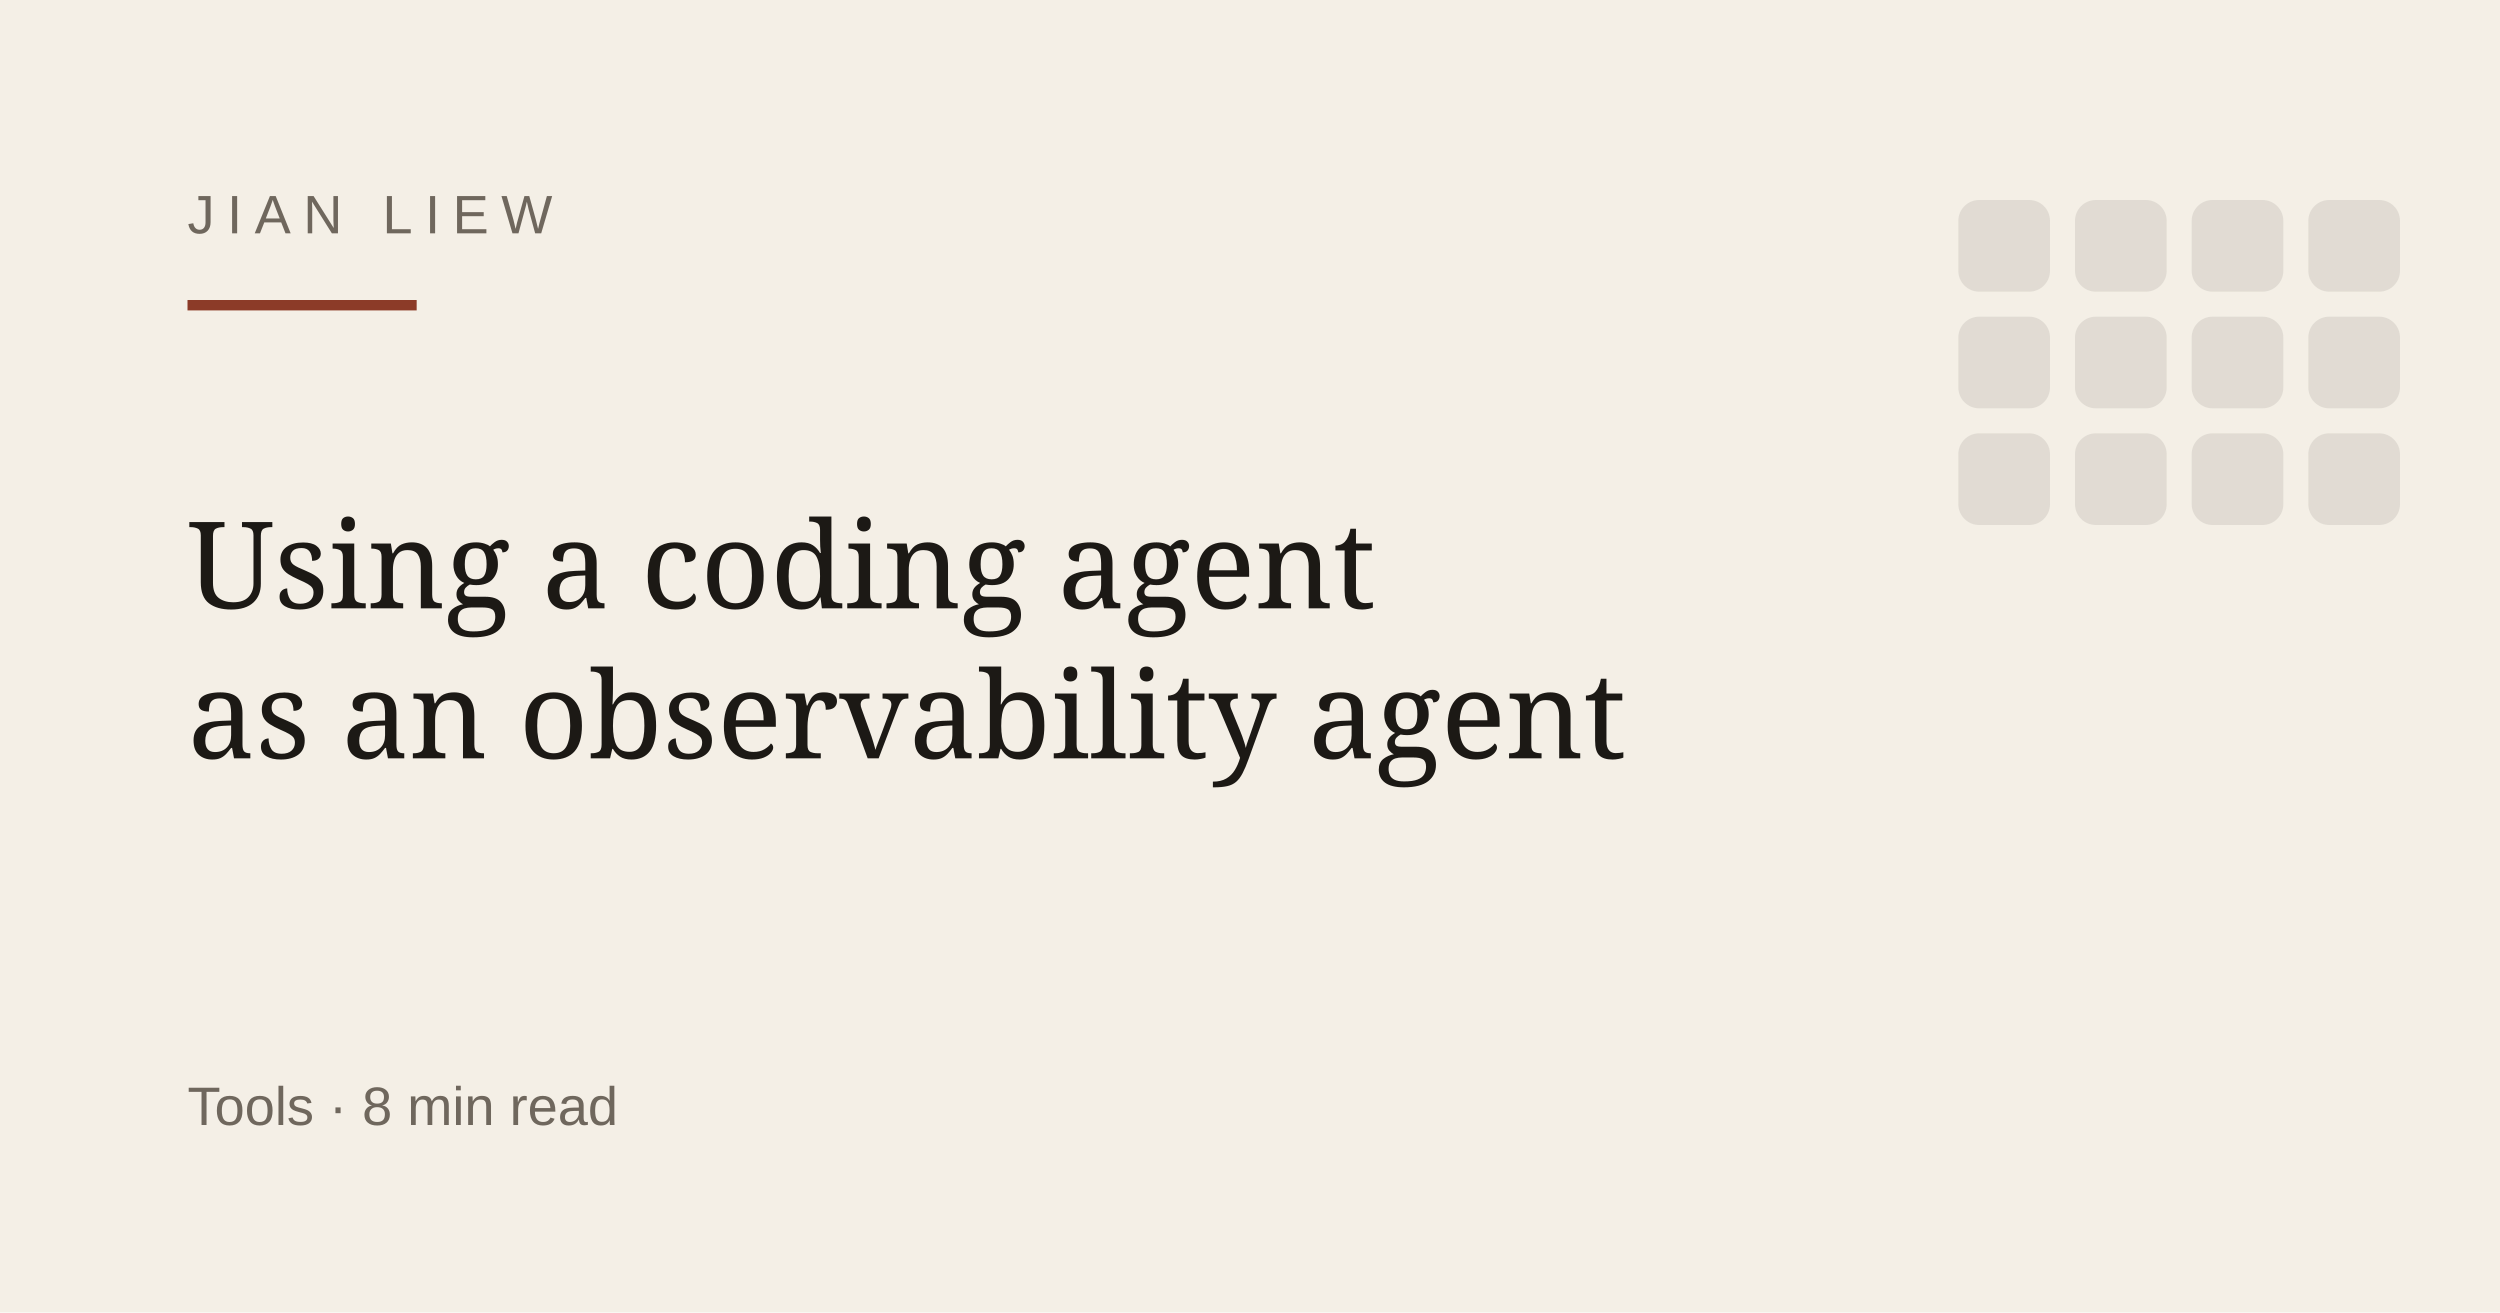
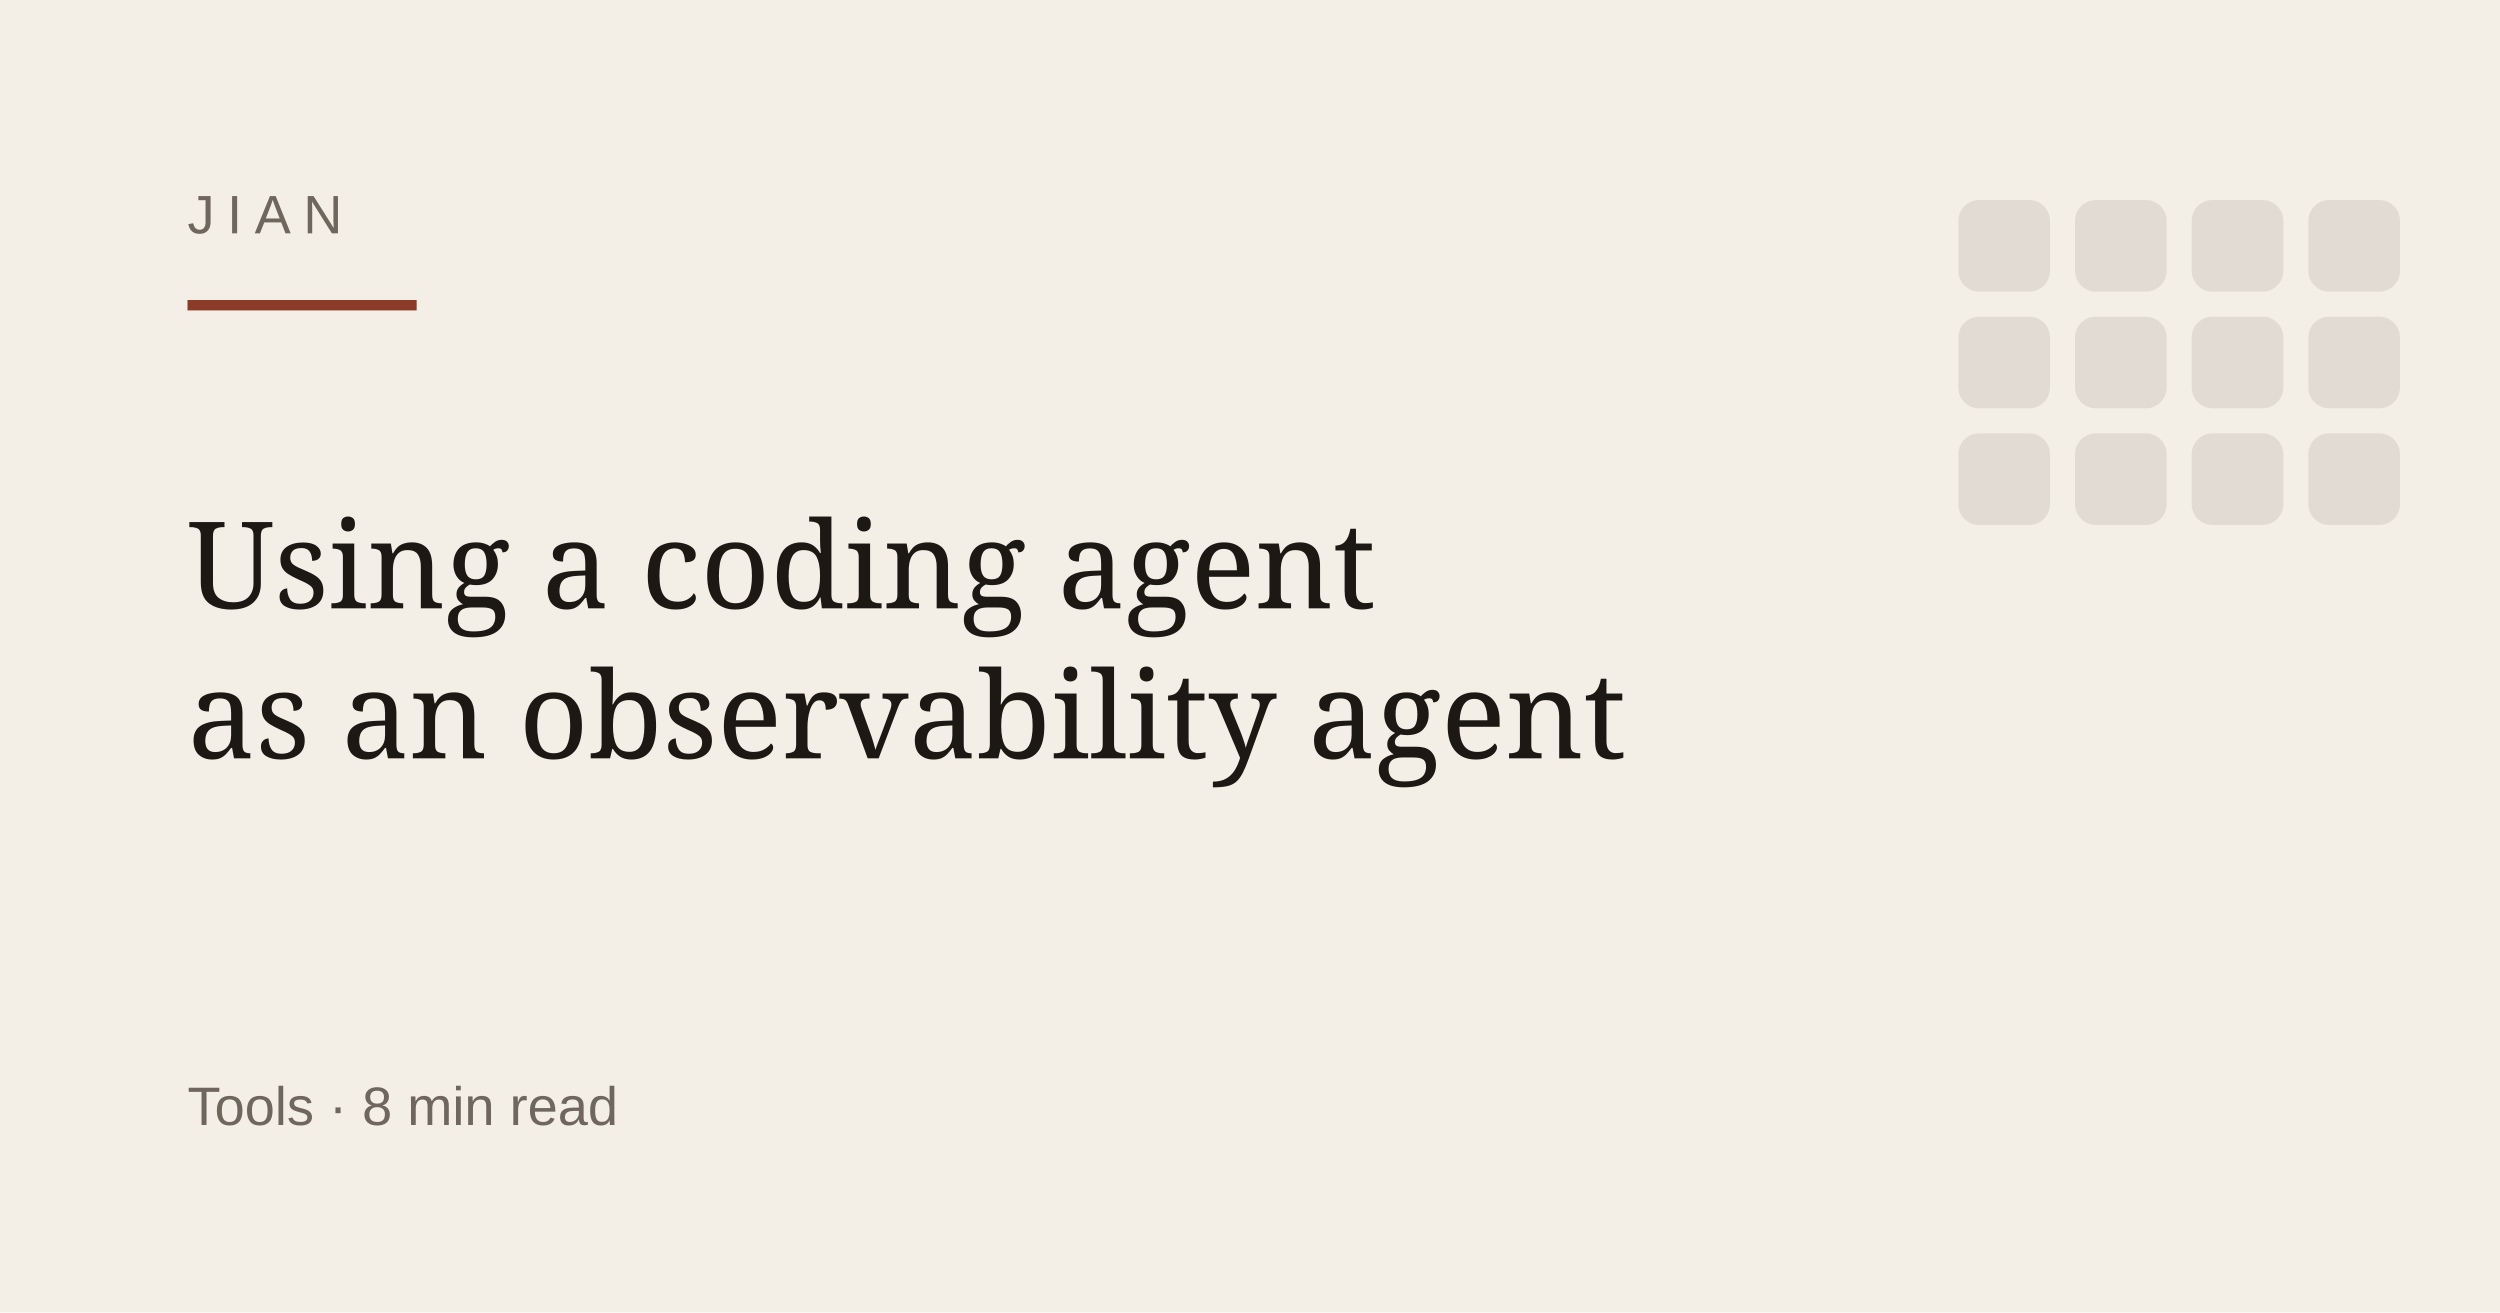
- <svg xmlns="http://www.w3.org/2000/svg" width="1200" height="630" viewBox="0 0 1200 630" role="img" aria-label="Using a coding agent as an observability agent — Jian Liew">
+ <svg xmlns="http://www.w3.org/2000/svg" width="1200" height="630" viewBox="0 0 1200 630" role="img" aria-label="Using a coding agent as an observability agent — Jian">
  <defs>
    <style>
      /* Same self-hosted faces the site uses; paths are relative to this file. */
      @font-face {
        font-family: 'Fraunces';
        font-weight: 500;
        src: url('fonts/6NU78FyLNQOQZAnv9bYEvDiIdE9Ea92uemAk_WBq8U_9v0c2Wa0KxC9TeA.woff2') format('woff2');
      }
      @font-face {
        font-family: 'Outfit';
        font-weight: 400;
        src: url('fonts/QGYvz_MVcBeNP4NJtEtq.woff2') format('woff2');
      }
    </style>
  </defs>
  <rect width="1200" height="630" fill="#f4efe6" />
  <g fill="#1c1915" opacity="0.09">
    <rect x="940" y="96" width="44" height="44" rx="10" />
    <rect x="996" y="96" width="44" height="44" rx="10" />
    <rect x="1052" y="96" width="44" height="44" rx="10" />
    <rect x="1108" y="96" width="44" height="44" rx="10" />
    <rect x="940" y="152" width="44" height="44" rx="10" />
    <rect x="996" y="152" width="44" height="44" rx="10" />
    <rect x="1052" y="152" width="44" height="44" rx="10" />
    <rect x="1108" y="152" width="44" height="44" rx="10" />
    <rect x="940" y="208" width="44" height="44" rx="10" />
    <rect x="996" y="208" width="44" height="44" rx="10" />
    <rect x="1052" y="208" width="44" height="44" rx="10" />
    <rect x="1108" y="208" width="44" height="44" rx="10" />
  </g>
-   <text x="90" y="112" font-family="'Outfit', 'Helvetica Neue', Arial, sans-serif" font-size="26" letter-spacing="6" fill="#6f675d">JIAN LIEW</text>
+   <text x="90" y="112" font-family="'Outfit', 'Helvetica Neue', Arial, sans-serif" font-size="26" letter-spacing="6" fill="#6f675d">JIAN</text>
  <rect x="90" y="144" width="110" height="5" fill="#8c3b28" />
  <text x="90" y="292" font-family="'Fraunces', Georgia, serif" font-size="58" font-weight="500" fill="#1c1915">Using a coding agent</text>
  <text x="90" y="364" font-family="'Fraunces', Georgia, serif" font-size="58" font-weight="500" fill="#1c1915">as an observability agent</text>
  <text x="90" y="540" font-family="'Outfit', 'Helvetica Neue', Arial, sans-serif" font-size="26" fill="#6f675d">Tools · 8 min read</text>
</svg>
